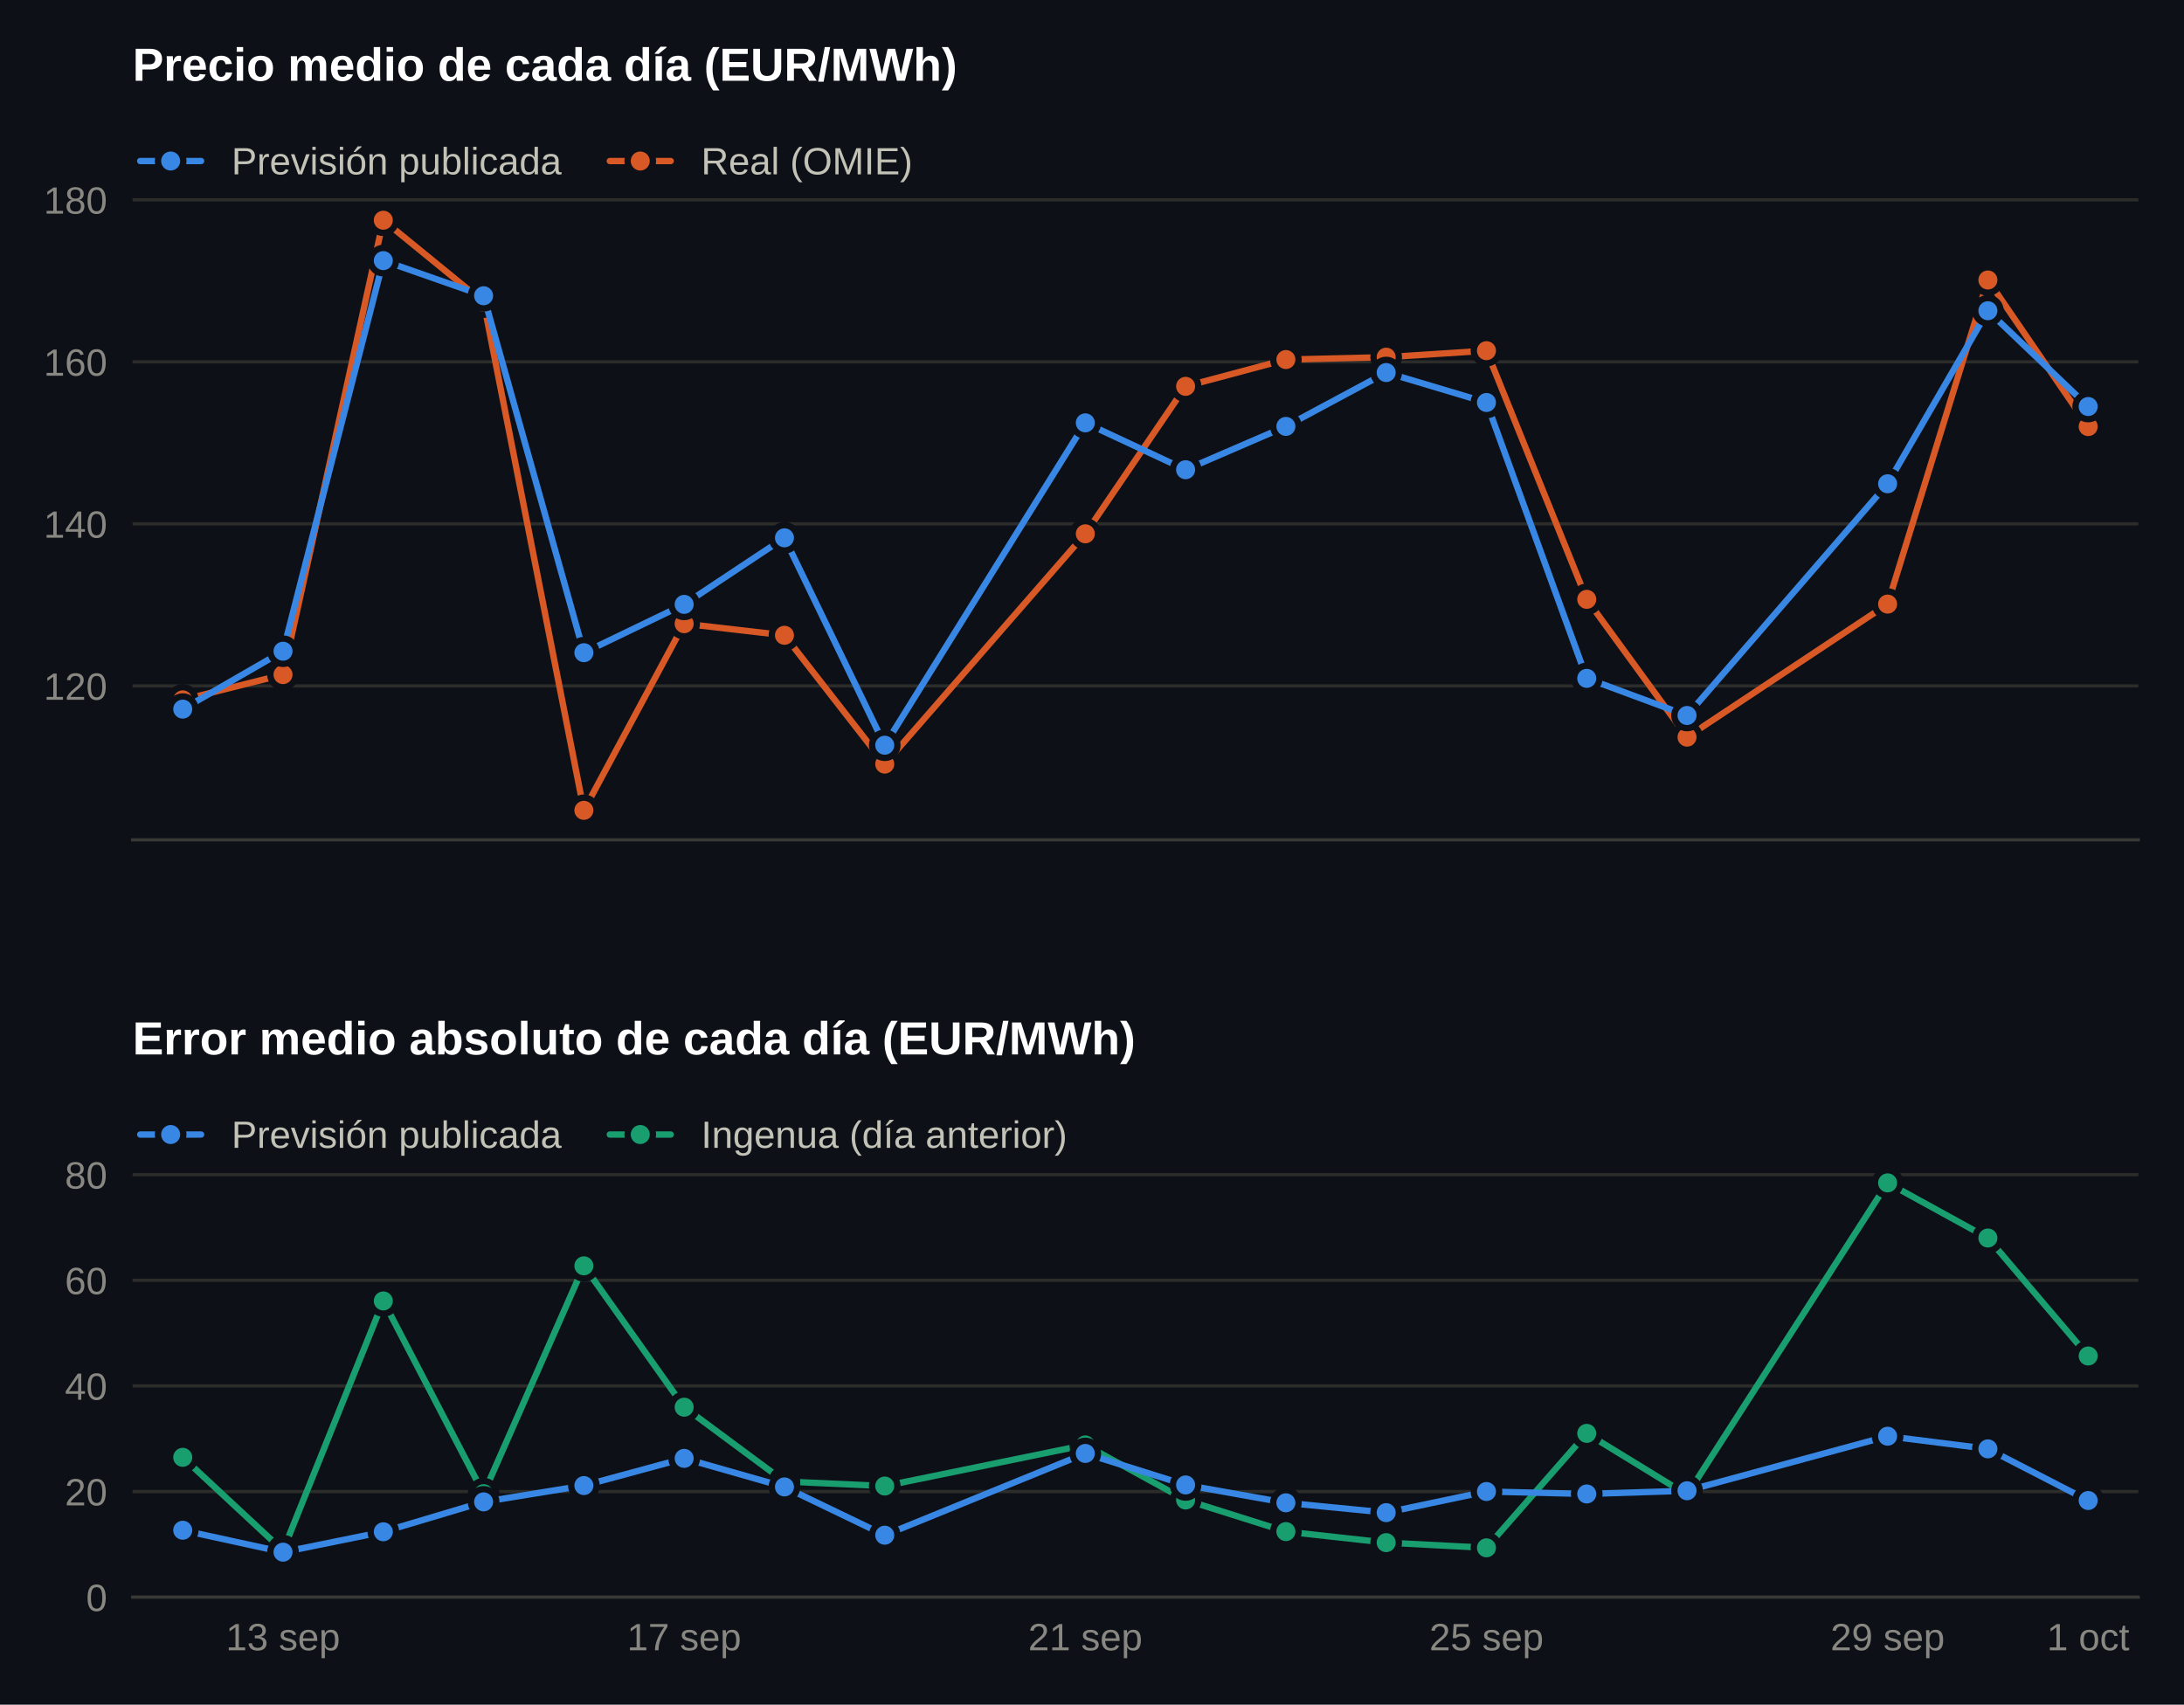
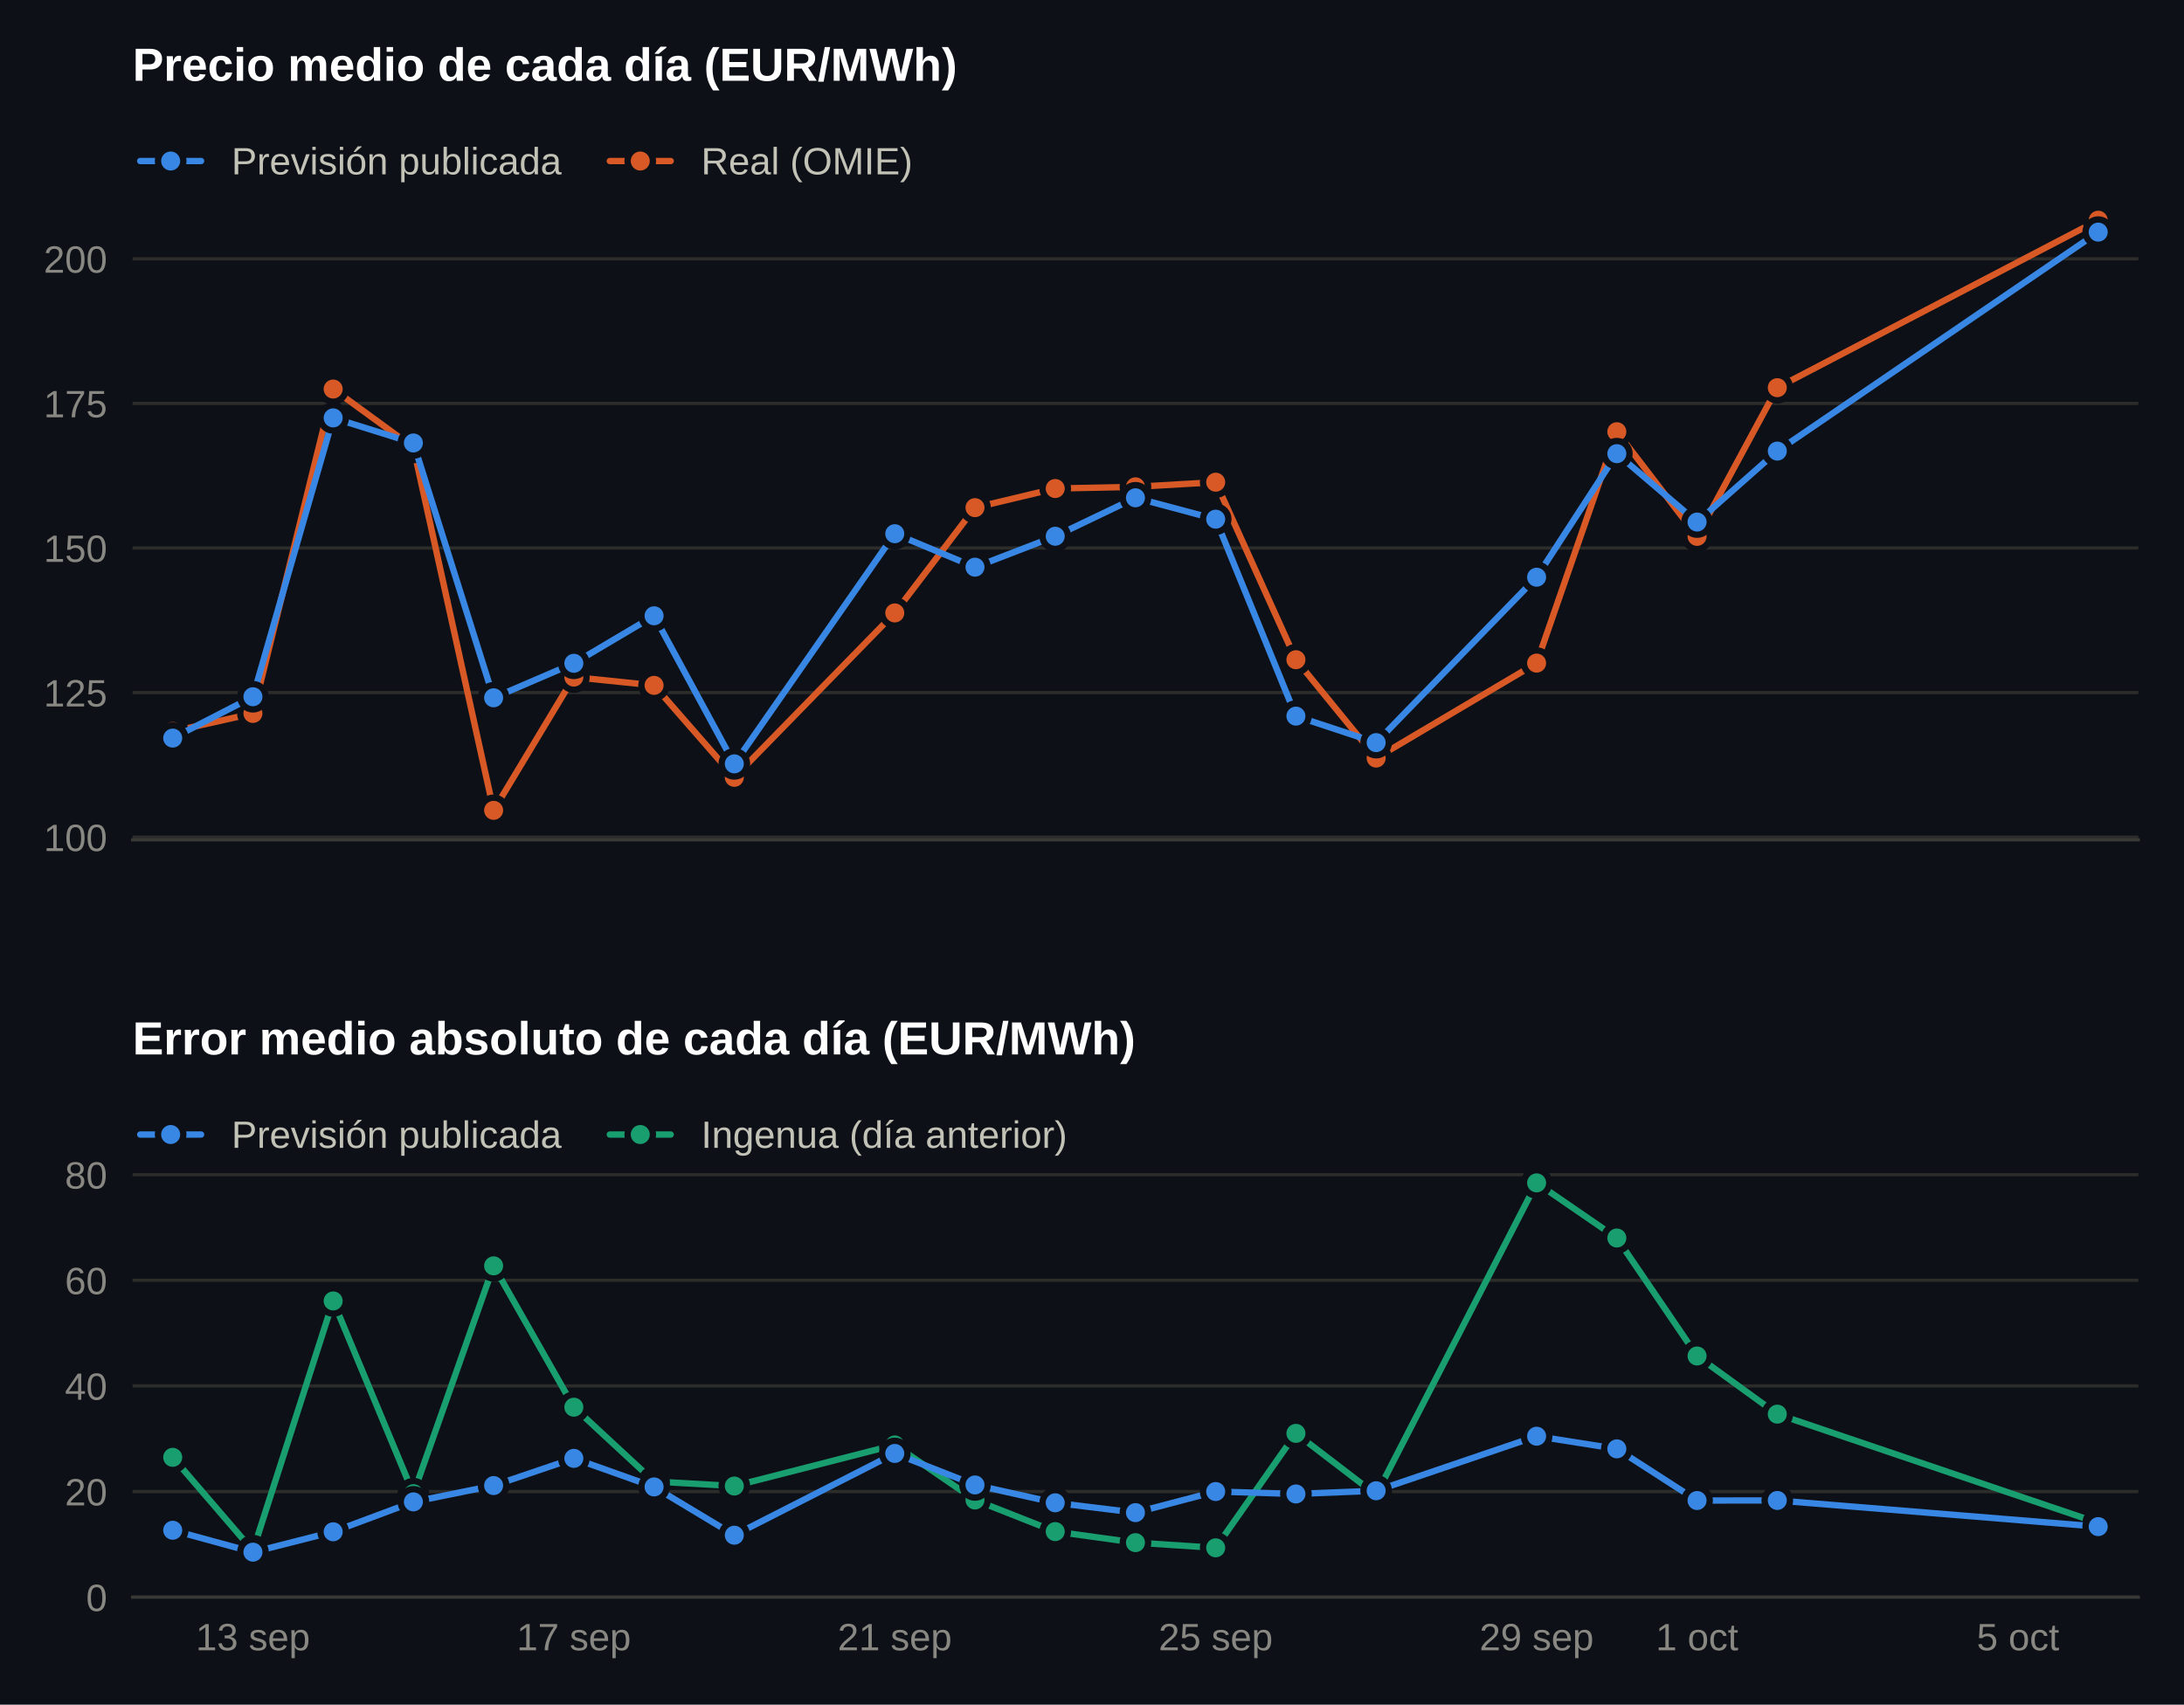
<svg xmlns="http://www.w3.org/2000/svg" xmlns:xlink="http://www.w3.org/1999/xlink" width="516.455pt" height="403.166pt" viewBox="0 0 516.455 403.166" version="1.1">
  <defs>
    <style type="text/css">*{stroke-linejoin: round; stroke-linecap: butt}</style>
  </defs>
  <g id="figure_1">
    <g id="patch_1">
      <path d="M 0 403.166  L 516.455 403.166  L 516.455 0  L 0 0  z " style="fill: #0d1117" />
    </g>
    <g id="axes_1">
      <g id="patch_2">
        <path d="M 31.355 198.629  L 505.655 198.629  L 505.655 45.103  L 31.355 45.103  z " style="fill: #0d1117" />
      </g>
      <g id="matplotlib.axis_1">
        <g id="xtick_1">
          <g id="line2d_1" />
        </g>
        <g id="xtick_2">
          <g id="line2d_2" />
        </g>
        <g id="xtick_3">
          <g id="line2d_3" />
        </g>
        <g id="xtick_4">
          <g id="line2d_4" />
        </g>
        <g id="xtick_5">
          <g id="line2d_5" />
        </g>
        <g id="xtick_6">
          <g id="line2d_6" />
        </g>
+         <g id="xtick_7">
+           <g id="line2d_7" />
+         </g>
      </g>
      <g id="matplotlib.axis_2">
        <g id="ytick_1">
-           <g id="line2d_7">
-             <path d="M 31.355 162.22  L 505.655 162.22  " clip-path="url(#pcca6787718)" style="fill: none; stroke: #2c2c2a; stroke-width: 0.75; stroke-linecap: square" />
-           </g>
-           <g id="line2d_8" />
+           <g id="line2d_8">
+             <path d="M 31.355 197.997  L 505.655 197.997  " clip-path="url(#pcca6787718)" style="fill: none; stroke: #2c2c2a; stroke-width: 0.75; stroke-linecap: square" />
+           </g>
+           <g id="line2d_9" />
          <g id="text_1">
-             <text style="font-size: 9px; font-family: 'Segoe UI', 'Helvetica Neue', 'Arial', 'DejaVu Sans', sans-serif; text-anchor: end; fill: #898781" x="25.355" y="165.496" transform="rotate(-0 25.35469 165.4962)">120</text>
+             <text style="font-size: 9px; font-family: 'Segoe UI', 'Helvetica Neue', 'Arial', 'DejaVu Sans', sans-serif; text-anchor: end; fill: #898781" x="25.355" y="201.273" transform="rotate(-0 25.35469 201.2735)">100</text>
          </g>
        </g>
        <g id="ytick_2">
-           <g id="line2d_9">
-             <path d="M 31.355 123.899  L 505.655 123.899  " clip-path="url(#pcca6787718)" style="fill: none; stroke: #2c2c2a; stroke-width: 0.75; stroke-linecap: square" />
-           </g>
-           <g id="line2d_10" />
+           <g id="line2d_10">
+             <path d="M 31.355 163.801  L 505.655 163.801  " clip-path="url(#pcca6787718)" style="fill: none; stroke: #2c2c2a; stroke-width: 0.75; stroke-linecap: square" />
+           </g>
+           <g id="line2d_11" />
          <g id="text_2">
-             <text style="font-size: 9px; font-family: 'Segoe UI', 'Helvetica Neue', 'Arial', 'DejaVu Sans', sans-serif; text-anchor: end; fill: #898781" x="25.355" y="127.176" transform="rotate(-0 25.35469 127.1756)">140</text>
+             <text style="font-size: 9px; font-family: 'Segoe UI', 'Helvetica Neue', 'Arial', 'DejaVu Sans', sans-serif; text-anchor: end; fill: #898781" x="25.355" y="167.077" transform="rotate(-0 25.35469 167.0773)">125</text>
          </g>
        </g>
        <g id="ytick_3">
-           <g id="line2d_11">
-             <path d="M 31.355 85.579  L 505.655 85.579  " clip-path="url(#pcca6787718)" style="fill: none; stroke: #2c2c2a; stroke-width: 0.75; stroke-linecap: square" />
-           </g>
-           <g id="line2d_12" />
+           <g id="line2d_12">
+             <path d="M 31.355 129.605  L 505.655 129.605  " clip-path="url(#pcca6787718)" style="fill: none; stroke: #2c2c2a; stroke-width: 0.75; stroke-linecap: square" />
+           </g>
+           <g id="line2d_13" />
          <g id="text_3">
-             <text style="font-size: 9px; font-family: 'Segoe UI', 'Helvetica Neue', 'Arial', 'DejaVu Sans', sans-serif; text-anchor: end; fill: #898781" x="25.355" y="88.855" transform="rotate(-0 25.35469 88.85491)">160</text>
+             <text style="font-size: 9px; font-family: 'Segoe UI', 'Helvetica Neue', 'Arial', 'DejaVu Sans', sans-serif; text-anchor: end; fill: #898781" x="25.355" y="132.881" transform="rotate(-0 25.35469 132.8811)">150</text>
          </g>
        </g>
        <g id="ytick_4">
-           <g id="line2d_13">
-             <path d="M 31.355 47.258  L 505.655 47.258  " clip-path="url(#pcca6787718)" style="fill: none; stroke: #2c2c2a; stroke-width: 0.75; stroke-linecap: square" />
-           </g>
-           <g id="line2d_14" />
+           <g id="line2d_14">
+             <path d="M 31.355 95.409  L 505.655 95.409  " clip-path="url(#pcca6787718)" style="fill: none; stroke: #2c2c2a; stroke-width: 0.75; stroke-linecap: square" />
+           </g>
+           <g id="line2d_15" />
          <g id="text_4">
-             <text style="font-size: 9px; font-family: 'Segoe UI', 'Helvetica Neue', 'Arial', 'DejaVu Sans', sans-serif; text-anchor: end; fill: #898781" x="25.355" y="50.534" transform="rotate(-0 25.35469 50.53425)">180</text>
-           </g>
-         </g>
-       </g>
-       <g id="line2d_15">
-         <path d="M 43.212 165.52  L 66.927 159.552  L 90.642 52.082  L 114.357 71.443  L 138.072 191.651  L 161.787 147.512  L 185.502 150.251  L 209.217 180.716  L 256.647 126.25  L 280.362 91.373  L 304.077 85.035  L 327.792 84.476  L 351.507 82.939  L 375.222 141.75  L 398.937 174.339  L 446.367 142.875  L 470.082 66.22  L 493.797 100.89  " clip-path="url(#pcca6787718)" style="fill: none; stroke: #d95926; stroke-width: 1.5; stroke-linecap: round" />
+             <text style="font-size: 9px; font-family: 'Segoe UI', 'Helvetica Neue', 'Arial', 'DejaVu Sans', sans-serif; text-anchor: end; fill: #898781" x="25.355" y="98.685" transform="rotate(-0 25.35469 98.68498)">175</text>
+           </g>
+         </g>
+         <g id="ytick_5">
+           <g id="line2d_16">
+             <path d="M 31.355 61.213  L 505.655 61.213  " clip-path="url(#pcca6787718)" style="fill: none; stroke: #2c2c2a; stroke-width: 0.75; stroke-linecap: square" />
+           </g>
+           <g id="line2d_17" />
+           <g id="text_5">
+             <text style="font-size: 9px; font-family: 'Segoe UI', 'Helvetica Neue', 'Arial', 'DejaVu Sans', sans-serif; text-anchor: end; fill: #898781" x="25.355" y="64.489" transform="rotate(-0 25.35469 64.48881)">200</text>
+           </g>
+         </g>
+       </g>
+       <g id="line2d_18">
+         <path d="M 40.841 172.996  L 59.813 168.735  L 78.785 92.013  L 97.757 105.835  L 116.729 191.651  L 135.701 160.141  L 154.673 162.096  L 173.645 183.845  L 211.589 144.961  L 230.561 120.063  L 249.533 115.539  L 268.505 115.139  L 287.477 114.042  L 306.449 156.027  L 325.421 179.292  L 363.365 156.83  L 382.337 102.106  L 401.309 126.857  L 420.281 91.69  L 496.169 52.082  " clip-path="url(#pcca6787718)" style="fill: none; stroke: #d95926; stroke-width: 1.5; stroke-linecap: round" />
        <defs>
          <path id="m7afbdd8af4" d="M 0 3  C 0.796 3 1.559 2.684 2.121 2.121  C 2.684 1.559 3 0.796 3 0  C 3 -0.796 2.684 -1.559 2.121 -2.121  C 1.559 -2.684 0.796 -3 0 -3  C -0.796 -3 -1.559 -2.684 -2.121 -2.121  C -2.684 -1.559 -3 -0.796 -3 0  C -3 0.796 -2.684 1.559 -2.121 2.121  C -1.559 2.684 -0.796 3 0 3  z " style="stroke: #0d1117; stroke-width: 1.5" />
        </defs>
        <g clip-path="url(#pcca6787718)">
-           <use xlink:href="#m7afbdd8af4" x="43.212" y="165.52" style="fill: #d95926; stroke: #0d1117; stroke-width: 1.5" />
-           <use xlink:href="#m7afbdd8af4" x="66.927" y="159.552" style="fill: #d95926; stroke: #0d1117; stroke-width: 1.5" />
-           <use xlink:href="#m7afbdd8af4" x="90.642" y="52.082" style="fill: #d95926; stroke: #0d1117; stroke-width: 1.5" />
-           <use xlink:href="#m7afbdd8af4" x="114.357" y="71.443" style="fill: #d95926; stroke: #0d1117; stroke-width: 1.5" />
-           <use xlink:href="#m7afbdd8af4" x="138.072" y="191.651" style="fill: #d95926; stroke: #0d1117; stroke-width: 1.5" />
-           <use xlink:href="#m7afbdd8af4" x="161.787" y="147.512" style="fill: #d95926; stroke: #0d1117; stroke-width: 1.5" />
-           <use xlink:href="#m7afbdd8af4" x="185.502" y="150.251" style="fill: #d95926; stroke: #0d1117; stroke-width: 1.5" />
-           <use xlink:href="#m7afbdd8af4" x="209.217" y="180.716" style="fill: #d95926; stroke: #0d1117; stroke-width: 1.5" />
-           <use xlink:href="#m7afbdd8af4" x="256.647" y="126.25" style="fill: #d95926; stroke: #0d1117; stroke-width: 1.5" />
-           <use xlink:href="#m7afbdd8af4" x="280.362" y="91.373" style="fill: #d95926; stroke: #0d1117; stroke-width: 1.5" />
-           <use xlink:href="#m7afbdd8af4" x="304.077" y="85.035" style="fill: #d95926; stroke: #0d1117; stroke-width: 1.5" />
-           <use xlink:href="#m7afbdd8af4" x="327.792" y="84.476" style="fill: #d95926; stroke: #0d1117; stroke-width: 1.5" />
-           <use xlink:href="#m7afbdd8af4" x="351.507" y="82.939" style="fill: #d95926; stroke: #0d1117; stroke-width: 1.5" />
-           <use xlink:href="#m7afbdd8af4" x="375.222" y="141.75" style="fill: #d95926; stroke: #0d1117; stroke-width: 1.5" />
-           <use xlink:href="#m7afbdd8af4" x="398.937" y="174.339" style="fill: #d95926; stroke: #0d1117; stroke-width: 1.5" />
-           <use xlink:href="#m7afbdd8af4" x="446.367" y="142.875" style="fill: #d95926; stroke: #0d1117; stroke-width: 1.5" />
-           <use xlink:href="#m7afbdd8af4" x="470.082" y="66.22" style="fill: #d95926; stroke: #0d1117; stroke-width: 1.5" />
-           <use xlink:href="#m7afbdd8af4" x="493.797" y="100.89" style="fill: #d95926; stroke: #0d1117; stroke-width: 1.5" />
+           <use xlink:href="#m7afbdd8af4" x="40.841" y="172.996" style="fill: #d95926; stroke: #0d1117; stroke-width: 1.5" />
+           <use xlink:href="#m7afbdd8af4" x="59.813" y="168.735" style="fill: #d95926; stroke: #0d1117; stroke-width: 1.5" />
+           <use xlink:href="#m7afbdd8af4" x="78.785" y="92.013" style="fill: #d95926; stroke: #0d1117; stroke-width: 1.5" />
+           <use xlink:href="#m7afbdd8af4" x="97.757" y="105.835" style="fill: #d95926; stroke: #0d1117; stroke-width: 1.5" />
+           <use xlink:href="#m7afbdd8af4" x="116.729" y="191.651" style="fill: #d95926; stroke: #0d1117; stroke-width: 1.5" />
+           <use xlink:href="#m7afbdd8af4" x="135.701" y="160.141" style="fill: #d95926; stroke: #0d1117; stroke-width: 1.5" />
+           <use xlink:href="#m7afbdd8af4" x="154.673" y="162.096" style="fill: #d95926; stroke: #0d1117; stroke-width: 1.5" />
+           <use xlink:href="#m7afbdd8af4" x="173.645" y="183.845" style="fill: #d95926; stroke: #0d1117; stroke-width: 1.5" />
+           <use xlink:href="#m7afbdd8af4" x="211.589" y="144.961" style="fill: #d95926; stroke: #0d1117; stroke-width: 1.5" />
+           <use xlink:href="#m7afbdd8af4" x="230.561" y="120.063" style="fill: #d95926; stroke: #0d1117; stroke-width: 1.5" />
+           <use xlink:href="#m7afbdd8af4" x="249.533" y="115.539" style="fill: #d95926; stroke: #0d1117; stroke-width: 1.5" />
+           <use xlink:href="#m7afbdd8af4" x="268.505" y="115.139" style="fill: #d95926; stroke: #0d1117; stroke-width: 1.5" />
+           <use xlink:href="#m7afbdd8af4" x="287.477" y="114.042" style="fill: #d95926; stroke: #0d1117; stroke-width: 1.5" />
+           <use xlink:href="#m7afbdd8af4" x="306.449" y="156.027" style="fill: #d95926; stroke: #0d1117; stroke-width: 1.5" />
+           <use xlink:href="#m7afbdd8af4" x="325.421" y="179.292" style="fill: #d95926; stroke: #0d1117; stroke-width: 1.5" />
+           <use xlink:href="#m7afbdd8af4" x="363.365" y="156.83" style="fill: #d95926; stroke: #0d1117; stroke-width: 1.5" />
+           <use xlink:href="#m7afbdd8af4" x="382.337" y="102.106" style="fill: #d95926; stroke: #0d1117; stroke-width: 1.5" />
+           <use xlink:href="#m7afbdd8af4" x="401.309" y="126.857" style="fill: #d95926; stroke: #0d1117; stroke-width: 1.5" />
+           <use xlink:href="#m7afbdd8af4" x="420.281" y="91.69" style="fill: #d95926; stroke: #0d1117; stroke-width: 1.5" />
+           <use xlink:href="#m7afbdd8af4" x="496.169" y="52.082" style="fill: #d95926; stroke: #0d1117; stroke-width: 1.5" />
        </g>
      </g>
      <g id="patch_3">
        <path d="M 31.355 198.629  L 505.655 198.629  " style="fill: none; stroke: #383835; stroke-width: 0.75; stroke-linejoin: miter; stroke-linecap: square" />
      </g>
-       <g id="line2d_16">
-         <path d="M 43.212 167.715  L 66.927 154.018  L 90.642 61.638  L 114.357 69.946  L 138.072 154.368  L 161.787 142.94  L 185.502 127.2  L 209.217 176.254  L 256.647 100.008  L 280.362 111.093  L 304.077 100.847  L 327.792 88.108  L 351.507 95.195  L 375.222 160.439  L 398.937 169.217  L 446.367 114.418  L 470.082 73.489  L 493.797 96.146  " clip-path="url(#pcca6787718)" style="fill: none; stroke: #3987e5; stroke-width: 1.5; stroke-linecap: round" />
+       <g id="line2d_19">
+         <path d="M 40.841 174.563  L 59.813 164.785  L 78.785 98.835  L 97.757 104.766  L 116.729 165.035  L 135.701 156.877  L 154.673 145.64  L 173.645 180.659  L 211.589 126.227  L 230.561 134.141  L 249.533 126.827  L 268.505 117.732  L 287.477 122.792  L 306.449 169.369  L 325.421 175.635  L 363.365 136.515  L 382.337 107.296  L 401.309 123.47  L 420.281 106.687  L 496.169 54.899  " clip-path="url(#pcca6787718)" style="fill: none; stroke: #3987e5; stroke-width: 1.5; stroke-linecap: round" />
        <defs>
          <path id="m2481d50546" d="M 0 3  C 0.796 3 1.559 2.684 2.121 2.121  C 2.684 1.559 3 0.796 3 0  C 3 -0.796 2.684 -1.559 2.121 -2.121  C 1.559 -2.684 0.796 -3 0 -3  C -0.796 -3 -1.559 -2.684 -2.121 -2.121  C -2.684 -1.559 -3 -0.796 -3 0  C -3 0.796 -2.684 1.559 -2.121 2.121  C -1.559 2.684 -0.796 3 0 3  z " style="stroke: #0d1117; stroke-width: 1.5" />
        </defs>
        <g clip-path="url(#pcca6787718)">
-           <use xlink:href="#m2481d50546" x="43.212" y="167.715" style="fill: #3987e5; stroke: #0d1117; stroke-width: 1.5" />
-           <use xlink:href="#m2481d50546" x="66.927" y="154.018" style="fill: #3987e5; stroke: #0d1117; stroke-width: 1.5" />
-           <use xlink:href="#m2481d50546" x="90.642" y="61.638" style="fill: #3987e5; stroke: #0d1117; stroke-width: 1.5" />
-           <use xlink:href="#m2481d50546" x="114.357" y="69.946" style="fill: #3987e5; stroke: #0d1117; stroke-width: 1.5" />
-           <use xlink:href="#m2481d50546" x="138.072" y="154.368" style="fill: #3987e5; stroke: #0d1117; stroke-width: 1.5" />
-           <use xlink:href="#m2481d50546" x="161.787" y="142.94" style="fill: #3987e5; stroke: #0d1117; stroke-width: 1.5" />
-           <use xlink:href="#m2481d50546" x="185.502" y="127.2" style="fill: #3987e5; stroke: #0d1117; stroke-width: 1.5" />
-           <use xlink:href="#m2481d50546" x="209.217" y="176.254" style="fill: #3987e5; stroke: #0d1117; stroke-width: 1.5" />
-           <use xlink:href="#m2481d50546" x="256.647" y="100.008" style="fill: #3987e5; stroke: #0d1117; stroke-width: 1.5" />
-           <use xlink:href="#m2481d50546" x="280.362" y="111.093" style="fill: #3987e5; stroke: #0d1117; stroke-width: 1.5" />
-           <use xlink:href="#m2481d50546" x="304.077" y="100.847" style="fill: #3987e5; stroke: #0d1117; stroke-width: 1.5" />
-           <use xlink:href="#m2481d50546" x="327.792" y="88.108" style="fill: #3987e5; stroke: #0d1117; stroke-width: 1.5" />
-           <use xlink:href="#m2481d50546" x="351.507" y="95.195" style="fill: #3987e5; stroke: #0d1117; stroke-width: 1.5" />
-           <use xlink:href="#m2481d50546" x="375.222" y="160.439" style="fill: #3987e5; stroke: #0d1117; stroke-width: 1.5" />
-           <use xlink:href="#m2481d50546" x="398.937" y="169.217" style="fill: #3987e5; stroke: #0d1117; stroke-width: 1.5" />
-           <use xlink:href="#m2481d50546" x="446.367" y="114.418" style="fill: #3987e5; stroke: #0d1117; stroke-width: 1.5" />
-           <use xlink:href="#m2481d50546" x="470.082" y="73.489" style="fill: #3987e5; stroke: #0d1117; stroke-width: 1.5" />
-           <use xlink:href="#m2481d50546" x="493.797" y="96.146" style="fill: #3987e5; stroke: #0d1117; stroke-width: 1.5" />
-         </g>
-       </g>
-       <g id="text_5">
+           <use xlink:href="#m2481d50546" x="40.841" y="174.563" style="fill: #3987e5; stroke: #0d1117; stroke-width: 1.5" />
+           <use xlink:href="#m2481d50546" x="59.813" y="164.785" style="fill: #3987e5; stroke: #0d1117; stroke-width: 1.5" />
+           <use xlink:href="#m2481d50546" x="78.785" y="98.835" style="fill: #3987e5; stroke: #0d1117; stroke-width: 1.5" />
+           <use xlink:href="#m2481d50546" x="97.757" y="104.766" style="fill: #3987e5; stroke: #0d1117; stroke-width: 1.5" />
+           <use xlink:href="#m2481d50546" x="116.729" y="165.035" style="fill: #3987e5; stroke: #0d1117; stroke-width: 1.5" />
+           <use xlink:href="#m2481d50546" x="135.701" y="156.877" style="fill: #3987e5; stroke: #0d1117; stroke-width: 1.5" />
+           <use xlink:href="#m2481d50546" x="154.673" y="145.64" style="fill: #3987e5; stroke: #0d1117; stroke-width: 1.5" />
+           <use xlink:href="#m2481d50546" x="173.645" y="180.659" style="fill: #3987e5; stroke: #0d1117; stroke-width: 1.5" />
+           <use xlink:href="#m2481d50546" x="211.589" y="126.227" style="fill: #3987e5; stroke: #0d1117; stroke-width: 1.5" />
+           <use xlink:href="#m2481d50546" x="230.561" y="134.141" style="fill: #3987e5; stroke: #0d1117; stroke-width: 1.5" />
+           <use xlink:href="#m2481d50546" x="249.533" y="126.827" style="fill: #3987e5; stroke: #0d1117; stroke-width: 1.5" />
+           <use xlink:href="#m2481d50546" x="268.505" y="117.732" style="fill: #3987e5; stroke: #0d1117; stroke-width: 1.5" />
+           <use xlink:href="#m2481d50546" x="287.477" y="122.792" style="fill: #3987e5; stroke: #0d1117; stroke-width: 1.5" />
+           <use xlink:href="#m2481d50546" x="306.449" y="169.369" style="fill: #3987e5; stroke: #0d1117; stroke-width: 1.5" />
+           <use xlink:href="#m2481d50546" x="325.421" y="175.635" style="fill: #3987e5; stroke: #0d1117; stroke-width: 1.5" />
+           <use xlink:href="#m2481d50546" x="363.365" y="136.515" style="fill: #3987e5; stroke: #0d1117; stroke-width: 1.5" />
+           <use xlink:href="#m2481d50546" x="382.337" y="107.296" style="fill: #3987e5; stroke: #0d1117; stroke-width: 1.5" />
+           <use xlink:href="#m2481d50546" x="401.309" y="123.47" style="fill: #3987e5; stroke: #0d1117; stroke-width: 1.5" />
+           <use xlink:href="#m2481d50546" x="420.281" y="106.687" style="fill: #3987e5; stroke: #0d1117; stroke-width: 1.5" />
+           <use xlink:href="#m2481d50546" x="496.169" y="54.899" style="fill: #3987e5; stroke: #0d1117; stroke-width: 1.5" />
+         </g>
+       </g>
+       <g id="text_6">
        <text style="font-weight: 600; font-size: 11px; font-family: 'Segoe UI', 'Helvetica Neue', 'Arial', 'DejaVu Sans', sans-serif; text-anchor: start; fill: #ffffff" x="31.355" y="19.103" transform="rotate(-0 31.35469 19.10328)">Precio medio de cada día (EUR/MWh)</text>
      </g>
      <g id="legend_1">
-         <g id="line2d_17">
+         <g id="line2d_20">
          <path d="M 33.155 38.083  L 40.355 38.083  L 47.555 38.083  " style="fill: none; stroke: #3987e5; stroke-width: 1.5; stroke-linecap: round" />
          <g>
            <use xlink:href="#m2481d50546" x="40.355" y="38.083" style="fill: #3987e5; stroke: #0d1117; stroke-width: 1.5" />
          </g>
        </g>
-         <g id="text_6">
+         <g id="text_7">
          <text style="font-size: 9px; font-family: 'Segoe UI', 'Helvetica Neue', 'Arial', 'DejaVu Sans', sans-serif; text-anchor: start; fill: #c3c2b7" x="54.755" y="41.233" transform="rotate(-0 54.75469 41.23328)">Previsión publicada</text>
        </g>
-         <g id="line2d_18">
+         <g id="line2d_21">
          <path d="M 144.203 38.083  L 151.403 38.083  L 158.603 38.083  " style="fill: none; stroke: #d95926; stroke-width: 1.5; stroke-linecap: round" />
          <g>
            <use xlink:href="#m7afbdd8af4" x="151.403" y="38.083" style="fill: #d95926; stroke: #0d1117; stroke-width: 1.5" />
          </g>
        </g>
-         <g id="text_7">
+         <g id="text_8">
          <text style="font-size: 9px; font-family: 'Segoe UI', 'Helvetica Neue', 'Arial', 'DejaVu Sans', sans-serif; text-anchor: start; fill: #c3c2b7" x="165.803" y="41.233" transform="rotate(-0 165.8034 41.23328)">Real (OMIE)</text>
        </g>
      </g>
    </g>
    <g id="axes_2">
      <g id="patch_4">
        <path d="M 31.355 377.743  L 505.655 377.743  L 505.655 275.393  L 31.355 275.393  z " style="fill: #0d1117" />
      </g>
      <g id="matplotlib.axis_3">
-         <g id="xtick_7">
-           <g id="line2d_19" />
-           <g id="text_8">
-             <text style="font-size: 9px; font-family: 'Segoe UI', 'Helvetica Neue', 'Arial', 'DejaVu Sans', sans-serif; text-anchor: middle; fill: #898781" x="66.927" y="390.296" transform="rotate(-0 66.92719 390.2955)">13 sep</text>
-           </g>
-         </g>
        <g id="xtick_8">
-           <g id="line2d_20" />
+           <g id="line2d_22" />
          <g id="text_9">
-             <text style="font-size: 9px; font-family: 'Segoe UI', 'Helvetica Neue', 'Arial', 'DejaVu Sans', sans-serif; text-anchor: middle; fill: #898781" x="161.787" y="390.296" transform="rotate(-0 161.7872 390.2955)">17 sep</text>
+             <text style="font-size: 9px; font-family: 'Segoe UI', 'Helvetica Neue', 'Arial', 'DejaVu Sans', sans-serif; text-anchor: middle; fill: #898781" x="59.813" y="390.296" transform="rotate(-0 59.81269 390.2955)">13 sep</text>
          </g>
        </g>
        <g id="xtick_9">
-           <g id="line2d_21" />
+           <g id="line2d_23" />
          <g id="text_10">
-             <text style="font-size: 9px; font-family: 'Segoe UI', 'Helvetica Neue', 'Arial', 'DejaVu Sans', sans-serif; text-anchor: middle; fill: #898781" x="256.647" y="390.296" transform="rotate(-0 256.6472 390.2955)">21 sep</text>
+             <text style="font-size: 9px; font-family: 'Segoe UI', 'Helvetica Neue', 'Arial', 'DejaVu Sans', sans-serif; text-anchor: middle; fill: #898781" x="135.701" y="390.296" transform="rotate(-0 135.7007 390.2955)">17 sep</text>
          </g>
        </g>
        <g id="xtick_10">
-           <g id="line2d_22" />
+           <g id="line2d_24" />
          <g id="text_11">
-             <text style="font-size: 9px; font-family: 'Segoe UI', 'Helvetica Neue', 'Arial', 'DejaVu Sans', sans-serif; text-anchor: middle; fill: #898781" x="351.507" y="390.296" transform="rotate(-0 351.5072 390.2955)">25 sep</text>
+             <text style="font-size: 9px; font-family: 'Segoe UI', 'Helvetica Neue', 'Arial', 'DejaVu Sans', sans-serif; text-anchor: middle; fill: #898781" x="211.589" y="390.296" transform="rotate(-0 211.5887 390.2955)">21 sep</text>
          </g>
        </g>
        <g id="xtick_11">
-           <g id="line2d_23" />
+           <g id="line2d_25" />
          <g id="text_12">
-             <text style="font-size: 9px; font-family: 'Segoe UI', 'Helvetica Neue', 'Arial', 'DejaVu Sans', sans-serif; text-anchor: middle; fill: #898781" x="446.367" y="390.296" transform="rotate(-0 446.3672 390.2955)">29 sep</text>
+             <text style="font-size: 9px; font-family: 'Segoe UI', 'Helvetica Neue', 'Arial', 'DejaVu Sans', sans-serif; text-anchor: middle; fill: #898781" x="287.477" y="390.296" transform="rotate(-0 287.4767 390.2955)">25 sep</text>
          </g>
        </g>
        <g id="xtick_12">
-           <g id="line2d_24" />
+           <g id="line2d_26" />
          <g id="text_13">
-             <text style="font-size: 9px; font-family: 'Segoe UI', 'Helvetica Neue', 'Arial', 'DejaVu Sans', sans-serif; text-anchor: middle; fill: #898781" x="493.797" y="390.296" transform="rotate(-0 493.7972 390.2955)">1 oct</text>
-           </g>
-         </g>
-       </g>
-       <g id="matplotlib.axis_4">
-         <g id="ytick_5">
-           <g id="line2d_25">
-             <path d="M 31.355 377.743  L 505.655 377.743  " clip-path="url(#pa7844a86a4)" style="fill: none; stroke: #2c2c2a; stroke-width: 0.75; stroke-linecap: square" />
-           </g>
-           <g id="line2d_26" />
+             <text style="font-size: 9px; font-family: 'Segoe UI', 'Helvetica Neue', 'Arial', 'DejaVu Sans', sans-serif; text-anchor: middle; fill: #898781" x="363.365" y="390.296" transform="rotate(-0 363.3647 390.2955)">29 sep</text>
+           </g>
+         </g>
+         <g id="xtick_13">
+           <g id="line2d_27" />
          <g id="text_14">
-             <text style="font-size: 9px; font-family: 'Segoe UI', 'Helvetica Neue', 'Arial', 'DejaVu Sans', sans-serif; text-anchor: end; fill: #898781" x="25.355" y="381.019" transform="rotate(-0 25.35469 381.0194)">0</text>
-           </g>
-         </g>
-         <g id="ytick_6">
-           <g id="line2d_27">
-             <path d="M 31.355 352.763  L 505.655 352.763  " clip-path="url(#pa7844a86a4)" style="fill: none; stroke: #2c2c2a; stroke-width: 0.75; stroke-linecap: square" />
-           </g>
+             <text style="font-size: 9px; font-family: 'Segoe UI', 'Helvetica Neue', 'Arial', 'DejaVu Sans', sans-serif; text-anchor: middle; fill: #898781" x="401.309" y="390.296" transform="rotate(-0 401.3087 390.2955)">1 oct</text>
+           </g>
+         </g>
+         <g id="xtick_14">
          <g id="line2d_28" />
          <g id="text_15">
-             <text style="font-size: 9px; font-family: 'Segoe UI', 'Helvetica Neue', 'Arial', 'DejaVu Sans', sans-serif; text-anchor: end; fill: #898781" x="25.355" y="356.039" transform="rotate(-0 25.35469 356.0392)">20</text>
-           </g>
-         </g>
-         <g id="ytick_7">
+             <text style="font-size: 9px; font-family: 'Segoe UI', 'Helvetica Neue', 'Arial', 'DejaVu Sans', sans-serif; text-anchor: middle; fill: #898781" x="477.197" y="390.296" transform="rotate(-0 477.1967 390.2955)">5 oct</text>
+           </g>
+         </g>
+       </g>
+       <g id="matplotlib.axis_4">
+         <g id="ytick_6">
          <g id="line2d_29">
-             <path d="M 31.355 327.783  L 505.655 327.783  " clip-path="url(#pa7844a86a4)" style="fill: none; stroke: #2c2c2a; stroke-width: 0.75; stroke-linecap: square" />
+             <path d="M 31.355 377.743  L 505.655 377.743  " clip-path="url(#pa7844a86a4)" style="fill: none; stroke: #2c2c2a; stroke-width: 0.75; stroke-linecap: square" />
          </g>
          <g id="line2d_30" />
          <g id="text_16">
-             <text style="font-size: 9px; font-family: 'Segoe UI', 'Helvetica Neue', 'Arial', 'DejaVu Sans', sans-serif; text-anchor: end; fill: #898781" x="25.355" y="331.059" transform="rotate(-0 25.35469 331.059)">40</text>
-           </g>
-         </g>
-         <g id="ytick_8">
+             <text style="font-size: 9px; font-family: 'Segoe UI', 'Helvetica Neue', 'Arial', 'DejaVu Sans', sans-serif; text-anchor: end; fill: #898781" x="25.355" y="381.019" transform="rotate(-0 25.35469 381.0194)">0</text>
+           </g>
+         </g>
+         <g id="ytick_7">
          <g id="line2d_31">
-             <path d="M 31.355 302.803  L 505.655 302.803  " clip-path="url(#pa7844a86a4)" style="fill: none; stroke: #2c2c2a; stroke-width: 0.75; stroke-linecap: square" />
+             <path d="M 31.355 352.763  L 505.655 352.763  " clip-path="url(#pa7844a86a4)" style="fill: none; stroke: #2c2c2a; stroke-width: 0.75; stroke-linecap: square" />
          </g>
          <g id="line2d_32" />
          <g id="text_17">
-             <text style="font-size: 9px; font-family: 'Segoe UI', 'Helvetica Neue', 'Arial', 'DejaVu Sans', sans-serif; text-anchor: end; fill: #898781" x="25.355" y="306.079" transform="rotate(-0 25.35469 306.0788)">60</text>
-           </g>
-         </g>
-         <g id="ytick_9">
+             <text style="font-size: 9px; font-family: 'Segoe UI', 'Helvetica Neue', 'Arial', 'DejaVu Sans', sans-serif; text-anchor: end; fill: #898781" x="25.355" y="356.039" transform="rotate(-0 25.35469 356.0392)">20</text>
+           </g>
+         </g>
+         <g id="ytick_8">
          <g id="line2d_33">
-             <path d="M 31.355 277.822  L 505.655 277.822  " clip-path="url(#pa7844a86a4)" style="fill: none; stroke: #2c2c2a; stroke-width: 0.75; stroke-linecap: square" />
+             <path d="M 31.355 327.783  L 505.655 327.783  " clip-path="url(#pa7844a86a4)" style="fill: none; stroke: #2c2c2a; stroke-width: 0.75; stroke-linecap: square" />
          </g>
          <g id="line2d_34" />
          <g id="text_18">
+             <text style="font-size: 9px; font-family: 'Segoe UI', 'Helvetica Neue', 'Arial', 'DejaVu Sans', sans-serif; text-anchor: end; fill: #898781" x="25.355" y="331.059" transform="rotate(-0 25.35469 331.059)">40</text>
+           </g>
+         </g>
+         <g id="ytick_9">
+           <g id="line2d_35">
+             <path d="M 31.355 302.803  L 505.655 302.803  " clip-path="url(#pa7844a86a4)" style="fill: none; stroke: #2c2c2a; stroke-width: 0.75; stroke-linecap: square" />
+           </g>
+           <g id="line2d_36" />
+           <g id="text_19">
+             <text style="font-size: 9px; font-family: 'Segoe UI', 'Helvetica Neue', 'Arial', 'DejaVu Sans', sans-serif; text-anchor: end; fill: #898781" x="25.355" y="306.079" transform="rotate(-0 25.35469 306.0788)">60</text>
+           </g>
+         </g>
+         <g id="ytick_10">
+           <g id="line2d_37">
+             <path d="M 31.355 277.822  L 505.655 277.822  " clip-path="url(#pa7844a86a4)" style="fill: none; stroke: #2c2c2a; stroke-width: 0.75; stroke-linecap: square" />
+           </g>
+           <g id="line2d_38" />
+           <g id="text_20">
            <text style="font-size: 9px; font-family: 'Segoe UI', 'Helvetica Neue', 'Arial', 'DejaVu Sans', sans-serif; text-anchor: end; fill: #898781" x="25.355" y="281.099" transform="rotate(-0 25.35469 281.0986)">80</text>
          </g>
        </g>
      </g>
-       <g id="line2d_35">
-         <path d="M 43.212 344.673  L 66.927 366.743  L 90.642 307.687  L 114.357 353.265  L 138.072 299.383  L 161.787 332.814  L 185.502 350.389  L 209.217 351.461  L 256.647 341.743  L 280.362 354.761  L 304.077 362.235  L 327.792 364.848  L 351.507 366.072  L 375.222 339.004  L 398.937 353.535  L 446.367 279.76  L 470.082 292.8  L 493.797 320.702  " clip-path="url(#pa7844a86a4)" style="fill: none; stroke: #199e70; stroke-width: 1.5; stroke-linecap: round" />
+       <g id="line2d_39">
+         <path d="M 40.841 344.673  L 59.813 366.743  L 78.785 307.687  L 97.757 353.265  L 116.729 299.383  L 135.701 332.814  L 154.673 350.389  L 173.645 351.461  L 211.589 341.743  L 230.561 354.761  L 249.533 362.235  L 268.505 364.848  L 287.477 366.072  L 306.449 339.004  L 325.421 353.535  L 363.365 279.76  L 382.337 292.8  L 401.309 320.702  L 420.281 334.459  L 496.169 360.185  " clip-path="url(#pa7844a86a4)" style="fill: none; stroke: #199e70; stroke-width: 1.5; stroke-linecap: round" />
        <defs>
          <path id="m3a2acce67b" d="M 0 3  C 0.796 3 1.559 2.684 2.121 2.121  C 2.684 1.559 3 0.796 3 0  C 3 -0.796 2.684 -1.559 2.121 -2.121  C 1.559 -2.684 0.796 -3 0 -3  C -0.796 -3 -1.559 -2.684 -2.121 -2.121  C -2.684 -1.559 -3 -0.796 -3 0  C -3 0.796 -2.684 1.559 -2.121 2.121  C -1.559 2.684 -0.796 3 0 3  z " style="stroke: #0d1117; stroke-width: 1.5" />
        </defs>
        <g clip-path="url(#pa7844a86a4)">
-           <use xlink:href="#m3a2acce67b" x="43.212" y="344.673" style="fill: #199e70; stroke: #0d1117; stroke-width: 1.5" />
-           <use xlink:href="#m3a2acce67b" x="66.927" y="366.743" style="fill: #199e70; stroke: #0d1117; stroke-width: 1.5" />
-           <use xlink:href="#m3a2acce67b" x="90.642" y="307.687" style="fill: #199e70; stroke: #0d1117; stroke-width: 1.5" />
-           <use xlink:href="#m3a2acce67b" x="114.357" y="353.265" style="fill: #199e70; stroke: #0d1117; stroke-width: 1.5" />
-           <use xlink:href="#m3a2acce67b" x="138.072" y="299.383" style="fill: #199e70; stroke: #0d1117; stroke-width: 1.5" />
-           <use xlink:href="#m3a2acce67b" x="161.787" y="332.814" style="fill: #199e70; stroke: #0d1117; stroke-width: 1.5" />
-           <use xlink:href="#m3a2acce67b" x="185.502" y="350.389" style="fill: #199e70; stroke: #0d1117; stroke-width: 1.5" />
-           <use xlink:href="#m3a2acce67b" x="209.217" y="351.461" style="fill: #199e70; stroke: #0d1117; stroke-width: 1.5" />
-           <use xlink:href="#m3a2acce67b" x="256.647" y="341.743" style="fill: #199e70; stroke: #0d1117; stroke-width: 1.5" />
-           <use xlink:href="#m3a2acce67b" x="280.362" y="354.761" style="fill: #199e70; stroke: #0d1117; stroke-width: 1.5" />
-           <use xlink:href="#m3a2acce67b" x="304.077" y="362.235" style="fill: #199e70; stroke: #0d1117; stroke-width: 1.5" />
-           <use xlink:href="#m3a2acce67b" x="327.792" y="364.848" style="fill: #199e70; stroke: #0d1117; stroke-width: 1.5" />
-           <use xlink:href="#m3a2acce67b" x="351.507" y="366.072" style="fill: #199e70; stroke: #0d1117; stroke-width: 1.5" />
-           <use xlink:href="#m3a2acce67b" x="375.222" y="339.004" style="fill: #199e70; stroke: #0d1117; stroke-width: 1.5" />
-           <use xlink:href="#m3a2acce67b" x="398.937" y="353.535" style="fill: #199e70; stroke: #0d1117; stroke-width: 1.5" />
-           <use xlink:href="#m3a2acce67b" x="446.367" y="279.76" style="fill: #199e70; stroke: #0d1117; stroke-width: 1.5" />
-           <use xlink:href="#m3a2acce67b" x="470.082" y="292.8" style="fill: #199e70; stroke: #0d1117; stroke-width: 1.5" />
-           <use xlink:href="#m3a2acce67b" x="493.797" y="320.702" style="fill: #199e70; stroke: #0d1117; stroke-width: 1.5" />
+           <use xlink:href="#m3a2acce67b" x="40.841" y="344.673" style="fill: #199e70; stroke: #0d1117; stroke-width: 1.5" />
+           <use xlink:href="#m3a2acce67b" x="59.813" y="366.743" style="fill: #199e70; stroke: #0d1117; stroke-width: 1.5" />
+           <use xlink:href="#m3a2acce67b" x="78.785" y="307.687" style="fill: #199e70; stroke: #0d1117; stroke-width: 1.5" />
+           <use xlink:href="#m3a2acce67b" x="97.757" y="353.265" style="fill: #199e70; stroke: #0d1117; stroke-width: 1.5" />
+           <use xlink:href="#m3a2acce67b" x="116.729" y="299.383" style="fill: #199e70; stroke: #0d1117; stroke-width: 1.5" />
+           <use xlink:href="#m3a2acce67b" x="135.701" y="332.814" style="fill: #199e70; stroke: #0d1117; stroke-width: 1.5" />
+           <use xlink:href="#m3a2acce67b" x="154.673" y="350.389" style="fill: #199e70; stroke: #0d1117; stroke-width: 1.5" />
+           <use xlink:href="#m3a2acce67b" x="173.645" y="351.461" style="fill: #199e70; stroke: #0d1117; stroke-width: 1.5" />
+           <use xlink:href="#m3a2acce67b" x="211.589" y="341.743" style="fill: #199e70; stroke: #0d1117; stroke-width: 1.5" />
+           <use xlink:href="#m3a2acce67b" x="230.561" y="354.761" style="fill: #199e70; stroke: #0d1117; stroke-width: 1.5" />
+           <use xlink:href="#m3a2acce67b" x="249.533" y="362.235" style="fill: #199e70; stroke: #0d1117; stroke-width: 1.5" />
+           <use xlink:href="#m3a2acce67b" x="268.505" y="364.848" style="fill: #199e70; stroke: #0d1117; stroke-width: 1.5" />
+           <use xlink:href="#m3a2acce67b" x="287.477" y="366.072" style="fill: #199e70; stroke: #0d1117; stroke-width: 1.5" />
+           <use xlink:href="#m3a2acce67b" x="306.449" y="339.004" style="fill: #199e70; stroke: #0d1117; stroke-width: 1.5" />
+           <use xlink:href="#m3a2acce67b" x="325.421" y="353.535" style="fill: #199e70; stroke: #0d1117; stroke-width: 1.5" />
+           <use xlink:href="#m3a2acce67b" x="363.365" y="279.76" style="fill: #199e70; stroke: #0d1117; stroke-width: 1.5" />
+           <use xlink:href="#m3a2acce67b" x="382.337" y="292.8" style="fill: #199e70; stroke: #0d1117; stroke-width: 1.5" />
+           <use xlink:href="#m3a2acce67b" x="401.309" y="320.702" style="fill: #199e70; stroke: #0d1117; stroke-width: 1.5" />
+           <use xlink:href="#m3a2acce67b" x="420.281" y="334.459" style="fill: #199e70; stroke: #0d1117; stroke-width: 1.5" />
+           <use xlink:href="#m3a2acce67b" x="496.169" y="360.185" style="fill: #199e70; stroke: #0d1117; stroke-width: 1.5" />
        </g>
      </g>
      <g id="patch_5">
        <path d="M 31.355 377.743  L 505.655 377.743  " style="fill: none; stroke: #383835; stroke-width: 0.75; stroke-linejoin: miter; stroke-linecap: square" />
      </g>
-       <g id="line2d_36">
-         <path d="M 43.212 361.917  L 66.927 367.102  L 90.642 362.281  L 114.357 355.205  L 138.072 351.348  L 161.787 344.916  L 185.502 351.67  L 209.217 363.089  L 256.647 343.753  L 280.362 351.201  L 304.077 355.426  L 327.792 357.748  L 351.507 352.758  L 375.222 353.335  L 398.937 352.577  L 446.367 339.676  L 470.082 342.667  L 493.797 354.887  " clip-path="url(#pa7844a86a4)" style="fill: none; stroke: #3987e5; stroke-width: 1.5; stroke-linecap: round" />
+       <g id="line2d_40">
+         <path d="M 40.841 361.917  L 59.813 367.102  L 78.785 362.281  L 97.757 355.205  L 116.729 351.348  L 135.701 344.916  L 154.673 351.67  L 173.645 363.089  L 211.589 343.753  L 230.561 351.201  L 249.533 355.426  L 268.505 357.748  L 287.477 352.758  L 306.449 353.335  L 325.421 352.577  L 363.365 339.676  L 382.337 342.667  L 401.309 354.887  L 420.281 354.871  L 496.169 361.059  " clip-path="url(#pa7844a86a4)" style="fill: none; stroke: #3987e5; stroke-width: 1.5; stroke-linecap: round" />
        <g clip-path="url(#pa7844a86a4)">
-           <use xlink:href="#m2481d50546" x="43.212" y="361.917" style="fill: #3987e5; stroke: #0d1117; stroke-width: 1.5" />
-           <use xlink:href="#m2481d50546" x="66.927" y="367.102" style="fill: #3987e5; stroke: #0d1117; stroke-width: 1.5" />
-           <use xlink:href="#m2481d50546" x="90.642" y="362.281" style="fill: #3987e5; stroke: #0d1117; stroke-width: 1.5" />
-           <use xlink:href="#m2481d50546" x="114.357" y="355.205" style="fill: #3987e5; stroke: #0d1117; stroke-width: 1.5" />
-           <use xlink:href="#m2481d50546" x="138.072" y="351.348" style="fill: #3987e5; stroke: #0d1117; stroke-width: 1.5" />
-           <use xlink:href="#m2481d50546" x="161.787" y="344.916" style="fill: #3987e5; stroke: #0d1117; stroke-width: 1.5" />
-           <use xlink:href="#m2481d50546" x="185.502" y="351.67" style="fill: #3987e5; stroke: #0d1117; stroke-width: 1.5" />
-           <use xlink:href="#m2481d50546" x="209.217" y="363.089" style="fill: #3987e5; stroke: #0d1117; stroke-width: 1.5" />
-           <use xlink:href="#m2481d50546" x="256.647" y="343.753" style="fill: #3987e5; stroke: #0d1117; stroke-width: 1.5" />
-           <use xlink:href="#m2481d50546" x="280.362" y="351.201" style="fill: #3987e5; stroke: #0d1117; stroke-width: 1.5" />
-           <use xlink:href="#m2481d50546" x="304.077" y="355.426" style="fill: #3987e5; stroke: #0d1117; stroke-width: 1.5" />
-           <use xlink:href="#m2481d50546" x="327.792" y="357.748" style="fill: #3987e5; stroke: #0d1117; stroke-width: 1.5" />
-           <use xlink:href="#m2481d50546" x="351.507" y="352.758" style="fill: #3987e5; stroke: #0d1117; stroke-width: 1.5" />
-           <use xlink:href="#m2481d50546" x="375.222" y="353.335" style="fill: #3987e5; stroke: #0d1117; stroke-width: 1.5" />
-           <use xlink:href="#m2481d50546" x="398.937" y="352.577" style="fill: #3987e5; stroke: #0d1117; stroke-width: 1.5" />
-           <use xlink:href="#m2481d50546" x="446.367" y="339.676" style="fill: #3987e5; stroke: #0d1117; stroke-width: 1.5" />
-           <use xlink:href="#m2481d50546" x="470.082" y="342.667" style="fill: #3987e5; stroke: #0d1117; stroke-width: 1.5" />
-           <use xlink:href="#m2481d50546" x="493.797" y="354.887" style="fill: #3987e5; stroke: #0d1117; stroke-width: 1.5" />
-         </g>
-       </g>
-       <g id="text_19">
+           <use xlink:href="#m2481d50546" x="40.841" y="361.917" style="fill: #3987e5; stroke: #0d1117; stroke-width: 1.5" />
+           <use xlink:href="#m2481d50546" x="59.813" y="367.102" style="fill: #3987e5; stroke: #0d1117; stroke-width: 1.5" />
+           <use xlink:href="#m2481d50546" x="78.785" y="362.281" style="fill: #3987e5; stroke: #0d1117; stroke-width: 1.5" />
+           <use xlink:href="#m2481d50546" x="97.757" y="355.205" style="fill: #3987e5; stroke: #0d1117; stroke-width: 1.5" />
+           <use xlink:href="#m2481d50546" x="116.729" y="351.348" style="fill: #3987e5; stroke: #0d1117; stroke-width: 1.5" />
+           <use xlink:href="#m2481d50546" x="135.701" y="344.916" style="fill: #3987e5; stroke: #0d1117; stroke-width: 1.5" />
+           <use xlink:href="#m2481d50546" x="154.673" y="351.67" style="fill: #3987e5; stroke: #0d1117; stroke-width: 1.5" />
+           <use xlink:href="#m2481d50546" x="173.645" y="363.089" style="fill: #3987e5; stroke: #0d1117; stroke-width: 1.5" />
+           <use xlink:href="#m2481d50546" x="211.589" y="343.753" style="fill: #3987e5; stroke: #0d1117; stroke-width: 1.5" />
+           <use xlink:href="#m2481d50546" x="230.561" y="351.201" style="fill: #3987e5; stroke: #0d1117; stroke-width: 1.5" />
+           <use xlink:href="#m2481d50546" x="249.533" y="355.426" style="fill: #3987e5; stroke: #0d1117; stroke-width: 1.5" />
+           <use xlink:href="#m2481d50546" x="268.505" y="357.748" style="fill: #3987e5; stroke: #0d1117; stroke-width: 1.5" />
+           <use xlink:href="#m2481d50546" x="287.477" y="352.758" style="fill: #3987e5; stroke: #0d1117; stroke-width: 1.5" />
+           <use xlink:href="#m2481d50546" x="306.449" y="353.335" style="fill: #3987e5; stroke: #0d1117; stroke-width: 1.5" />
+           <use xlink:href="#m2481d50546" x="325.421" y="352.577" style="fill: #3987e5; stroke: #0d1117; stroke-width: 1.5" />
+           <use xlink:href="#m2481d50546" x="363.365" y="339.676" style="fill: #3987e5; stroke: #0d1117; stroke-width: 1.5" />
+           <use xlink:href="#m2481d50546" x="382.337" y="342.667" style="fill: #3987e5; stroke: #0d1117; stroke-width: 1.5" />
+           <use xlink:href="#m2481d50546" x="401.309" y="354.887" style="fill: #3987e5; stroke: #0d1117; stroke-width: 1.5" />
+           <use xlink:href="#m2481d50546" x="420.281" y="354.871" style="fill: #3987e5; stroke: #0d1117; stroke-width: 1.5" />
+           <use xlink:href="#m2481d50546" x="496.169" y="361.059" style="fill: #3987e5; stroke: #0d1117; stroke-width: 1.5" />
+         </g>
+       </g>
+       <g id="text_21">
        <text style="font-weight: 600; font-size: 11px; font-family: 'Segoe UI', 'Helvetica Neue', 'Arial', 'DejaVu Sans', sans-serif; text-anchor: start; fill: #ffffff" x="31.355" y="249.393" transform="rotate(-0 31.35469 249.3925)">Error medio absoluto de cada día (EUR/MWh)</text>
      </g>
      <g id="legend_2">
-         <g id="line2d_37">
+         <g id="line2d_41">
          <path d="M 33.155 268.325  L 40.355 268.325  L 47.555 268.325  " style="fill: none; stroke: #3987e5; stroke-width: 1.5; stroke-linecap: round" />
          <g>
            <use xlink:href="#m2481d50546" x="40.355" y="268.325" style="fill: #3987e5; stroke: #0d1117; stroke-width: 1.5" />
          </g>
        </g>
-         <g id="text_20">
+         <g id="text_22">
          <text style="font-size: 9px; font-family: 'Segoe UI', 'Helvetica Neue', 'Arial', 'DejaVu Sans', sans-serif; text-anchor: start; fill: #c3c2b7" x="54.755" y="271.475" transform="rotate(-0 54.75469 271.4747)">Previsión publicada</text>
        </g>
-         <g id="line2d_38">
+         <g id="line2d_42">
          <path d="M 144.203 268.325  L 151.403 268.325  L 158.603 268.325  " style="fill: none; stroke: #199e70; stroke-width: 1.5; stroke-linecap: round" />
          <g>
            <use xlink:href="#m3a2acce67b" x="151.403" y="268.325" style="fill: #199e70; stroke: #0d1117; stroke-width: 1.5" />
          </g>
        </g>
-         <g id="text_21">
+         <g id="text_23">
          <text style="font-size: 9px; font-family: 'Segoe UI', 'Helvetica Neue', 'Arial', 'DejaVu Sans', sans-serif; text-anchor: start; fill: #c3c2b7" x="165.803" y="271.475" transform="rotate(-0 165.8034 271.4747)">Ingenua (día anterior)</text>
        </g>
      </g>
    </g>
  </g>
  <defs>
    <clipPath id="pcca6787718">
      <rect x="31.355" y="45.103" width="474.3" height="153.526" />
    </clipPath>
    <clipPath id="pa7844a86a4">
      <rect x="31.355" y="275.393" width="474.3" height="102.351" />
    </clipPath>
  </defs>
</svg>
